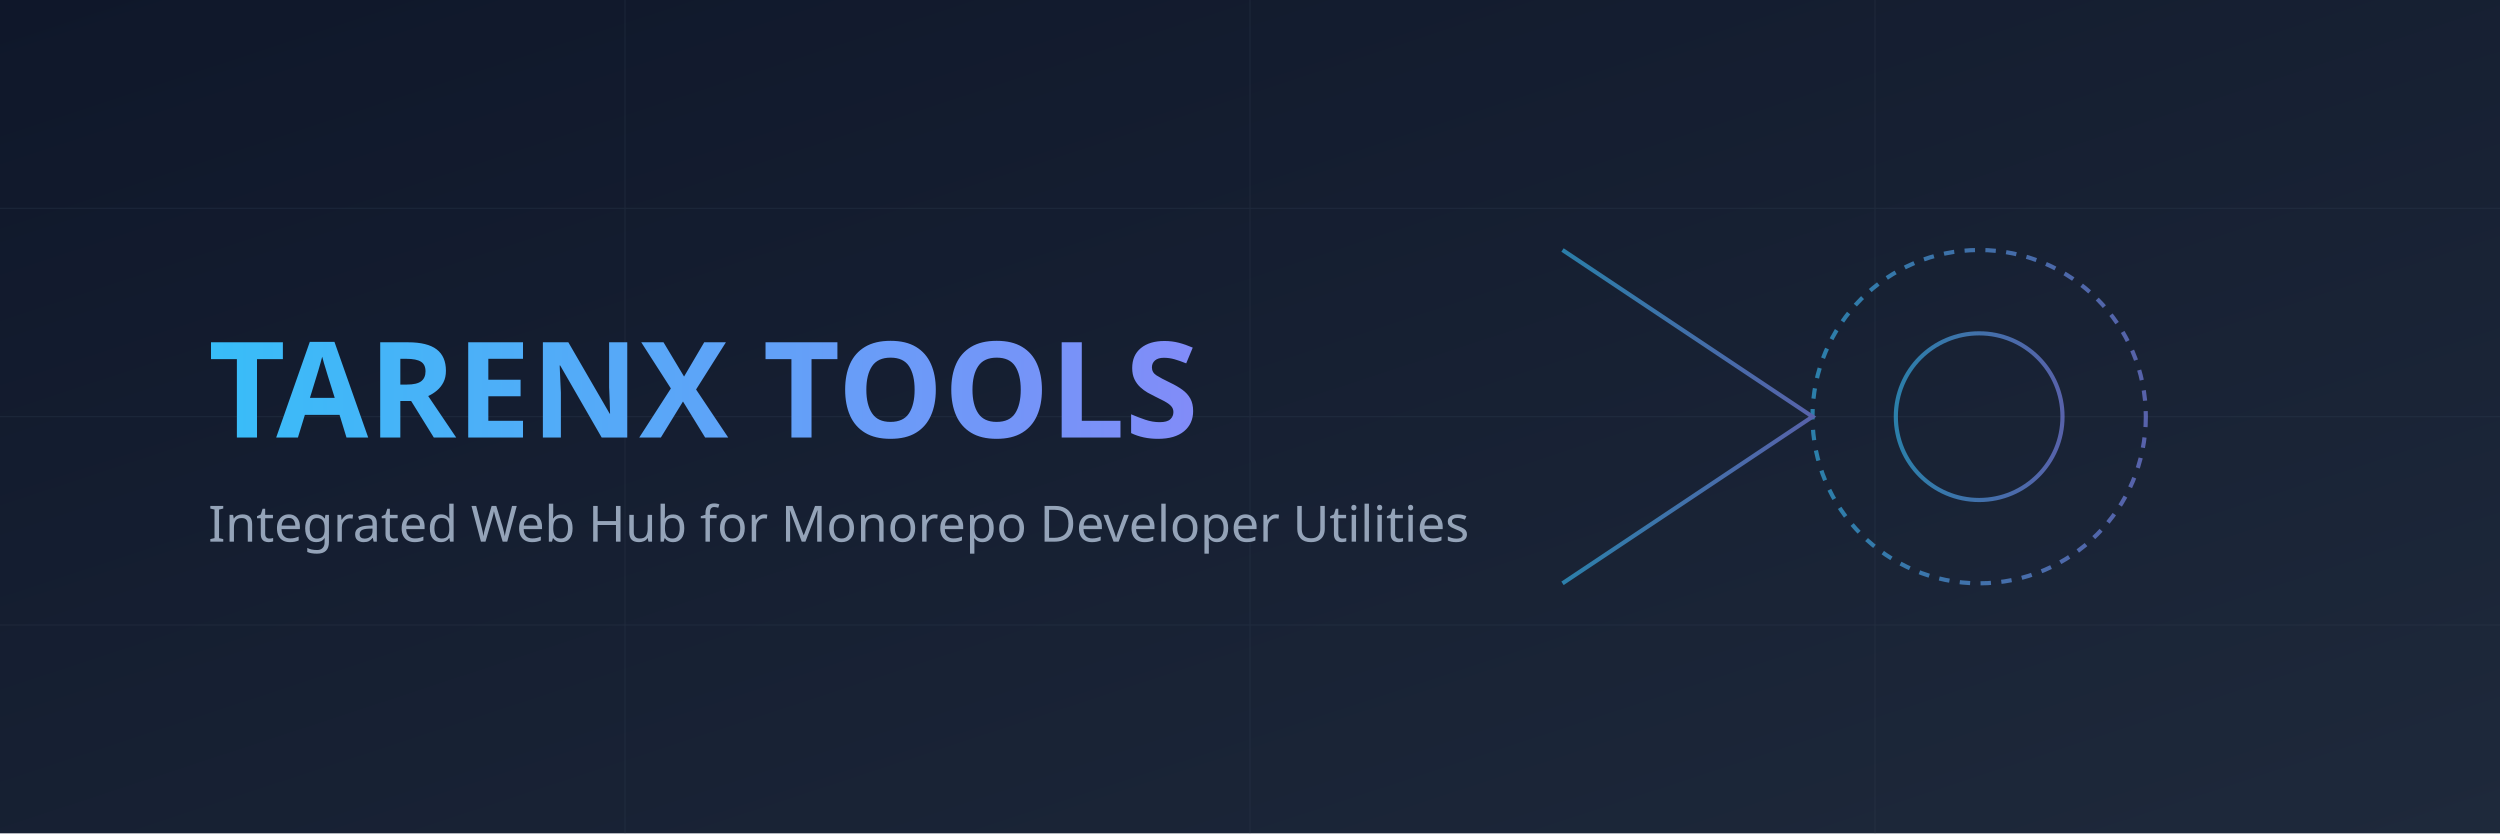
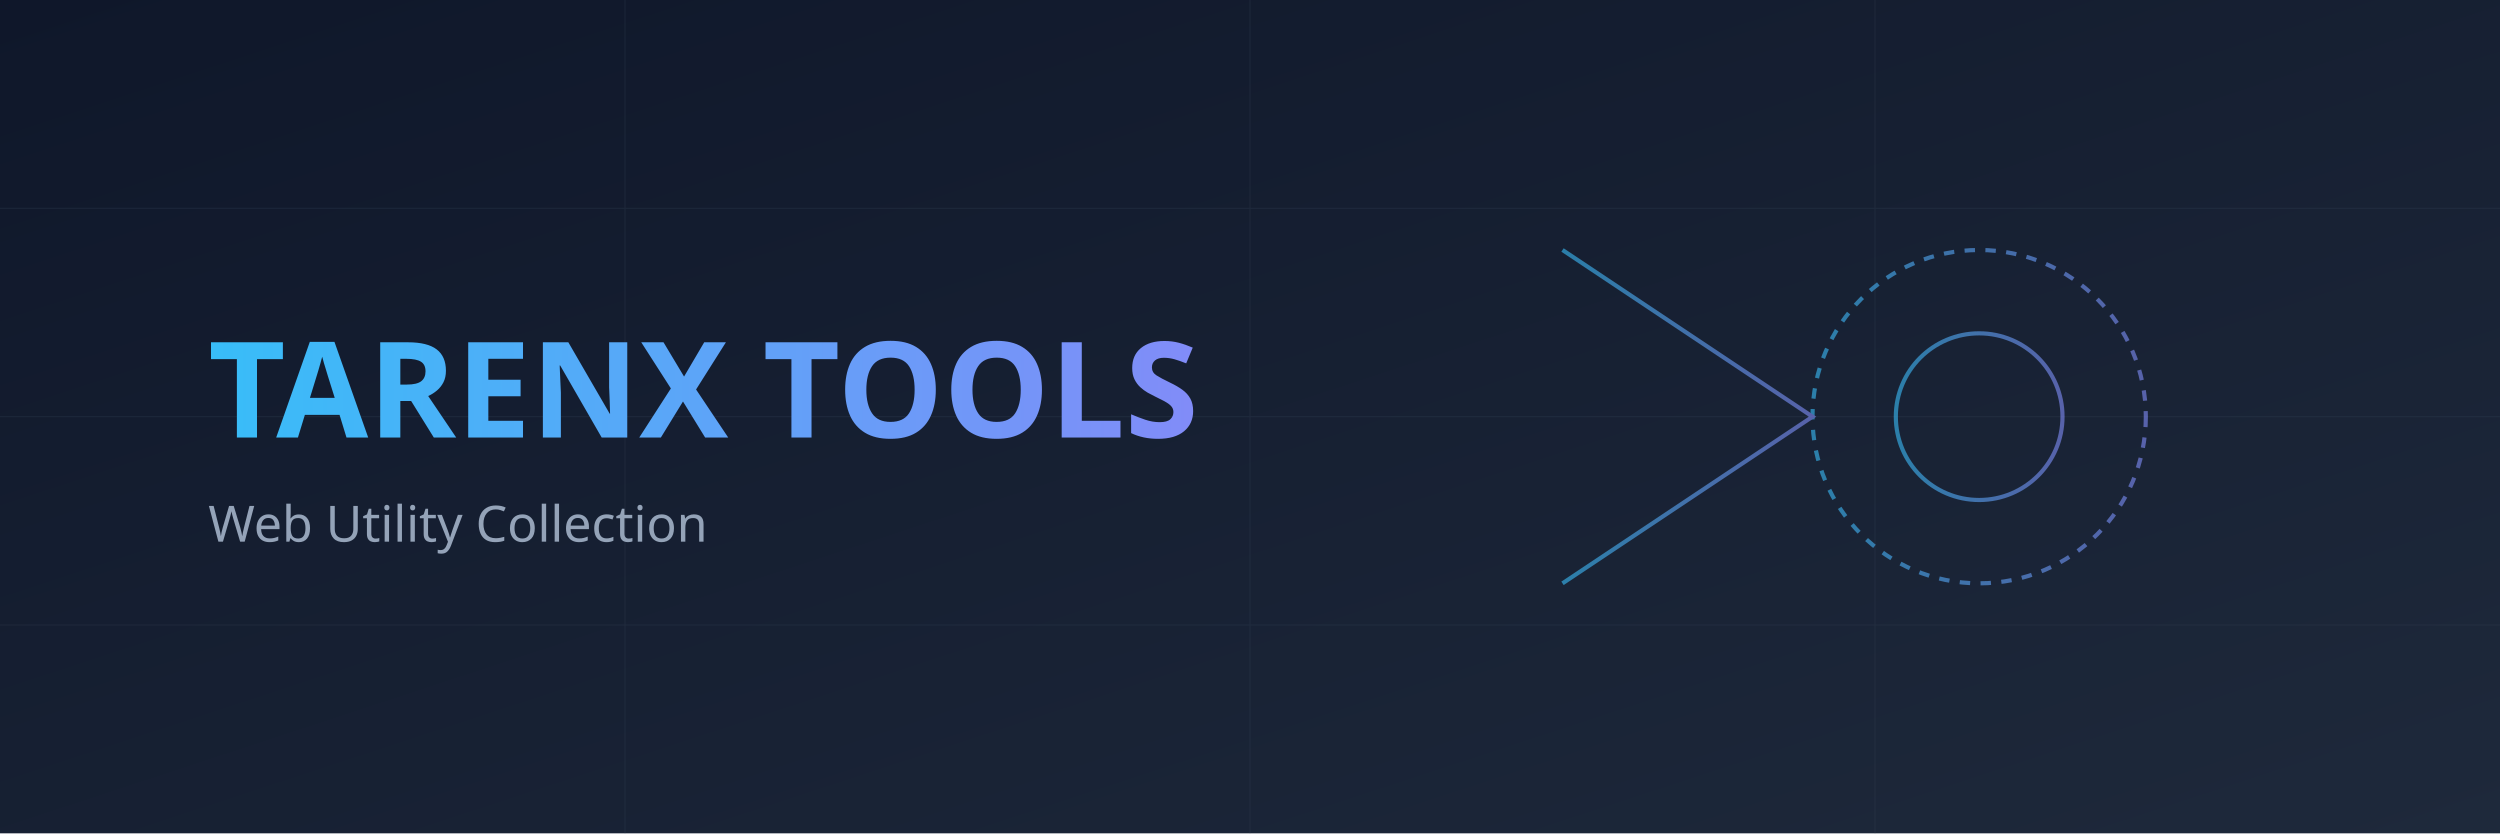
<svg xmlns="http://www.w3.org/2000/svg" viewBox="0 0 1200 400" width="100%" height="100%">
  <defs>
    <linearGradient id="bgGrad" x1="0%" y1="0%" x2="100%" y2="100%">
      <stop offset="0%" stop-color="#0F172A" />
      <stop offset="100%" stop-color="#1E293B" />
    </linearGradient>
    <linearGradient id="textGrad" x1="0%" y1="0%" x2="100%" y2="0%">
      <stop offset="0%" stop-color="#38BDF8" />
      <stop offset="100%" stop-color="#818CF8" />
    </linearGradient>
  </defs>
  <rect width="1200" height="400" fill="url(#bgGrad)" />
  <g stroke="#334155" stroke-width="0.5" opacity="0.3">
    <path d="M 0,100 L 1200,100 M 0,200 L 1200,200 M 0,300 L 1200,300" />
    <path d="M 300,0 L 300,400 M 600,0 L 600,400 M 900,0 L 900,400" />
  </g>
  <g fill="none" stroke="url(#textGrad)" stroke-width="2" opacity="0.6">
    <circle cx="950" cy="200" r="80" stroke-dasharray="5,5" />
    <circle cx="950" cy="200" r="40" />
    <path d="M750,120 L870,200 L750,280" />
    <path d="M600,200 L750,200" stroke-dasharray="10,5" />
  </g>
  <text x="100" y="210" font-family="system-ui, sans-serif" font-size="64" font-weight="800" fill="url(#textGrad)">TARENX TOOLS</text>
-   <text x="100" y="260" font-family="system-ui, sans-serif" font-size="24" font-weight="400" fill="#94A3B8">Integrated Web Hub for Monorepo Developer Utilities</text>
+   <text x="100" y="260" font-family="system-ui, sans-serif" font-size="24" font-weight="400" fill="#94A3B8">Web Utility Collection</text>
</svg>
